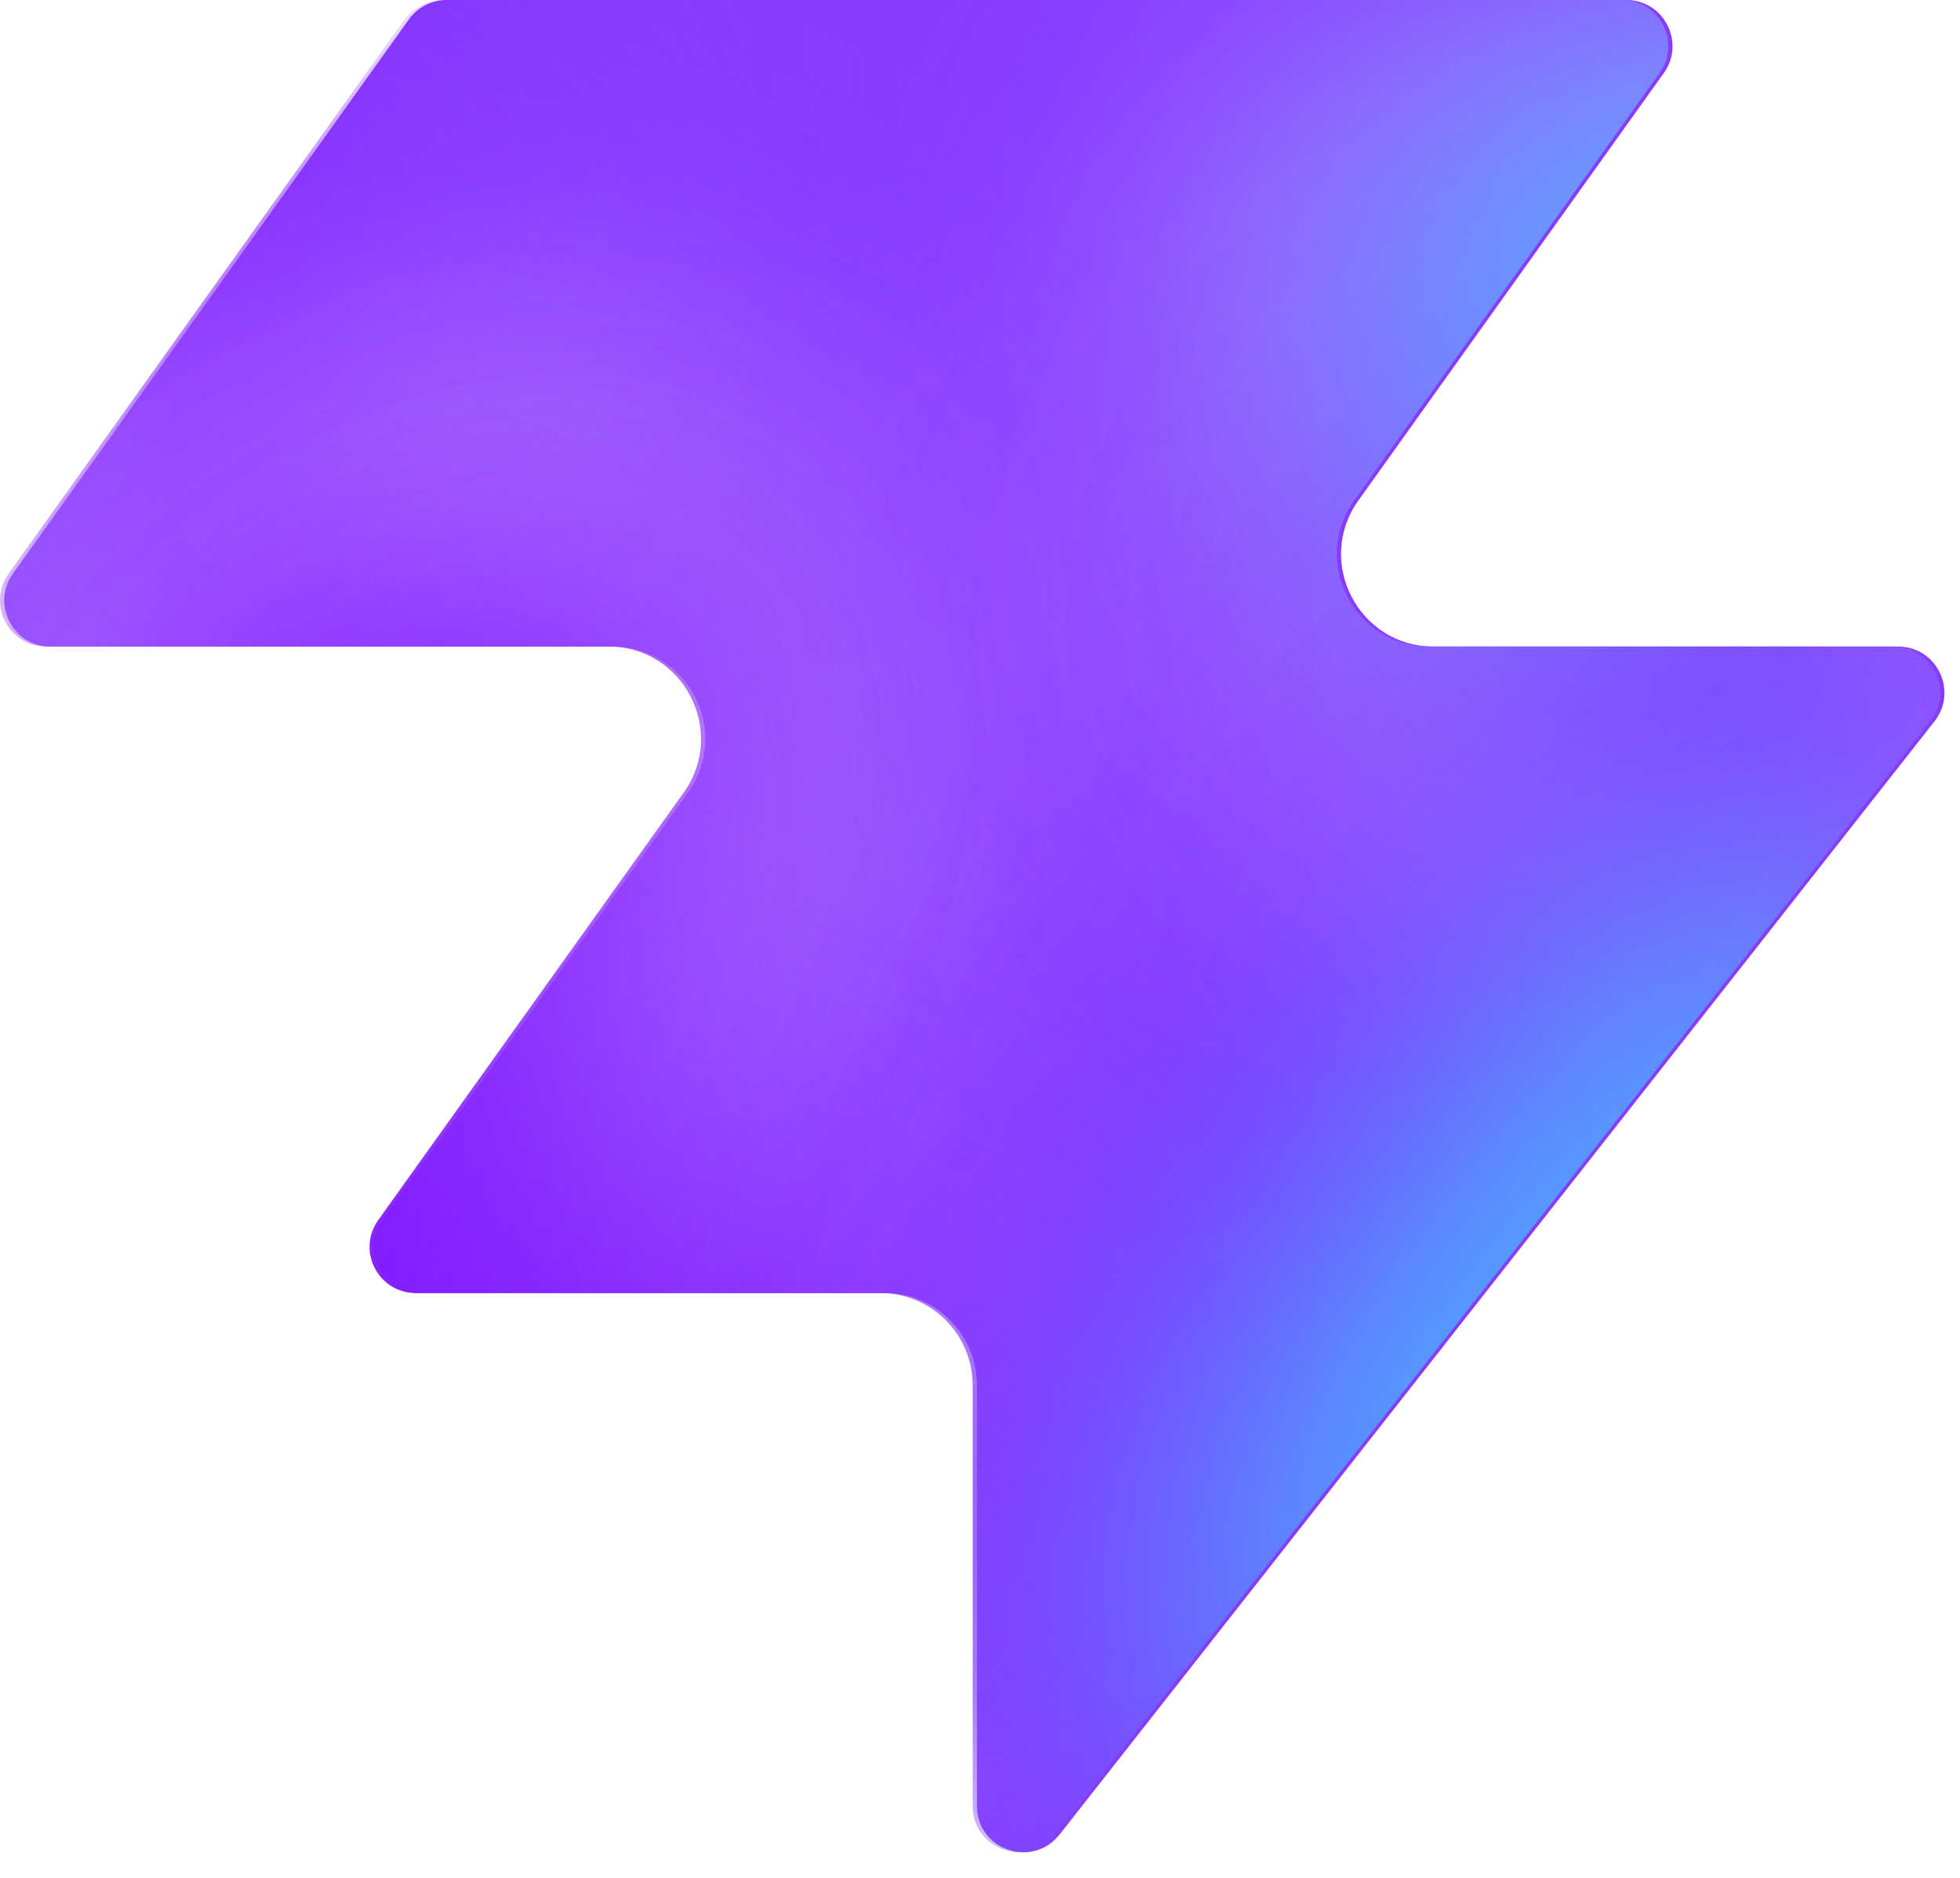
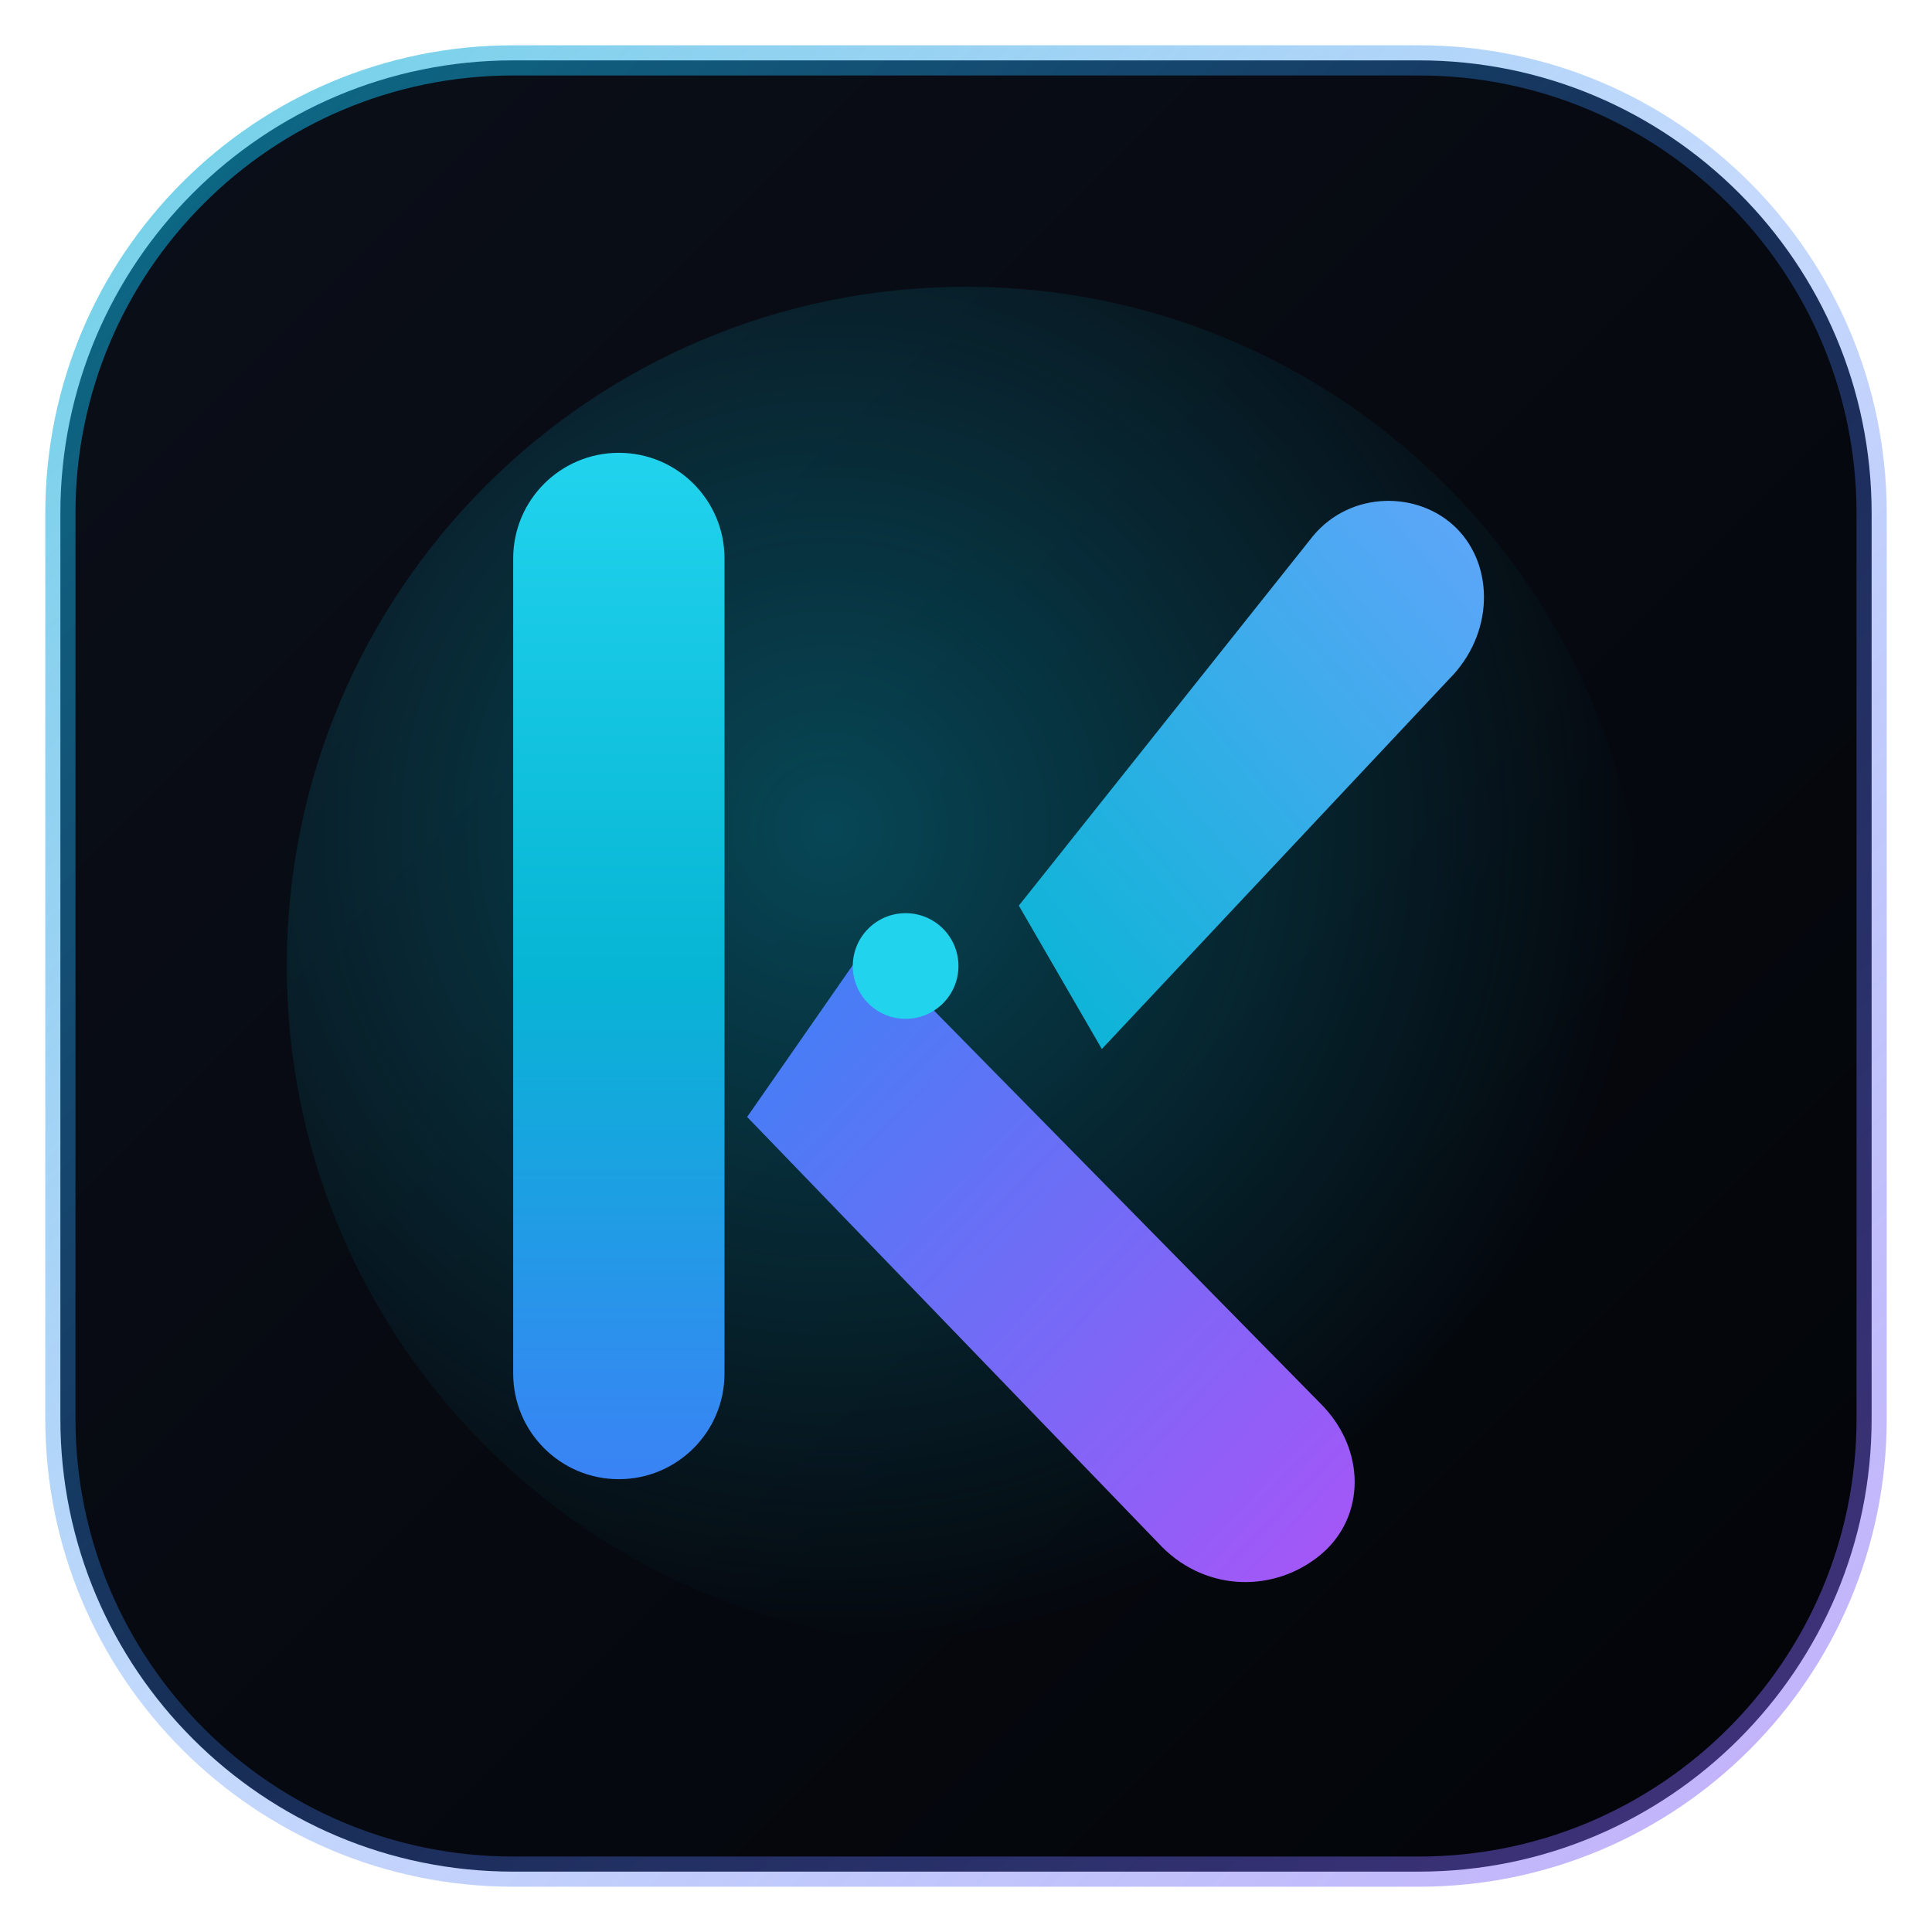
- <svg xmlns="http://www.w3.org/2000/svg" width="48" height="46" fill="none" viewBox="0 0 48 46">
-   <path fill="#863bff" d="M25.946 44.938c-.664.845-2.021.375-2.021-.698V33.937a2.26 2.26 0 0 0-2.262-2.262H10.287c-.92 0-1.456-1.04-.92-1.788l7.48-10.471c1.07-1.497 0-3.578-1.842-3.578H1.237c-.92 0-1.456-1.04-.92-1.788L10.013.474c.214-.297.556-.474.92-.474h28.894c.92 0 1.456 1.04.92 1.788l-7.48 10.471c-1.07 1.498 0 3.579 1.842 3.579h11.377c.943 0 1.473 1.088.89 1.83L25.947 44.94z" style="fill:#863bff;fill:color(display-p3 .525 .23 1);fill-opacity:1" />
-   <mask id="a" width="48" height="46" x="0" y="0" maskUnits="userSpaceOnUse" style="mask-type:alpha">
-     <path fill="#000" d="M25.842 44.938c-.664.844-2.021.375-2.021-.698V33.937a2.26 2.26 0 0 0-2.262-2.262H10.183c-.92 0-1.456-1.04-.92-1.788l7.48-10.471c1.07-1.498 0-3.579-1.842-3.579H1.133c-.92 0-1.456-1.04-.92-1.787L9.91.473c.214-.297.556-.474.92-.474h28.894c.92 0 1.456 1.04.92 1.788l-7.48 10.471c-1.07 1.498 0 3.578 1.842 3.578h11.377c.943 0 1.473 1.088.89 1.832L25.843 44.94z" style="fill:#000;fill-opacity:1" />
-   </mask>
-   <g mask="url(#a)">
-     <g filter="url(#b)">
-       <ellipse cx="5.508" cy="14.704" fill="#ede6ff" rx="5.508" ry="14.704" style="fill:#ede6ff;fill:color(display-p3 .927 .903 1);fill-opacity:1" transform="matrix(.00324 1 1 -.00324 -4.47 31.516)" />
-     </g>
-     <g filter="url(#c)">
-       <ellipse cx="10.399" cy="29.851" fill="#ede6ff" rx="10.399" ry="29.851" style="fill:#ede6ff;fill:color(display-p3 .927 .903 1);fill-opacity:1" transform="matrix(.00324 1 1 -.00324 -39.328 7.883)" />
-     </g>
-     <g filter="url(#d)">
-       <ellipse cx="5.508" cy="30.487" fill="#7e14ff" rx="5.508" ry="30.487" style="fill:#7e14ff;fill:color(display-p3 .492 .077 1);fill-opacity:1" transform="rotate(89.814 -25.913 -14.639)scale(1 -1)" />
-     </g>
-     <g filter="url(#e)">
-       <ellipse cx="5.508" cy="30.599" fill="#7e14ff" rx="5.508" ry="30.599" style="fill:#7e14ff;fill:color(display-p3 .492 .077 1);fill-opacity:1" transform="rotate(89.814 -32.644 -3.334)scale(1 -1)" />
-     </g>
-     <g filter="url(#f)">
-       <ellipse cx="5.508" cy="30.599" fill="#7e14ff" rx="5.508" ry="30.599" style="fill:#7e14ff;fill:color(display-p3 .492 .077 1);fill-opacity:1" transform="matrix(.00324 1 1 -.00324 -34.34 30.47)" />
-     </g>
-     <g filter="url(#g)">
-       <ellipse cx="14.072" cy="22.078" fill="#ede6ff" rx="14.072" ry="22.078" style="fill:#ede6ff;fill:color(display-p3 .927 .903 1);fill-opacity:1" transform="rotate(93.35 24.506 48.493)scale(-1 1)" />
-     </g>
-     <g filter="url(#h)">
-       <ellipse cx="3.47" cy="21.501" fill="#7e14ff" rx="3.47" ry="21.501" style="fill:#7e14ff;fill:color(display-p3 .492 .077 1);fill-opacity:1" transform="rotate(89.009 28.708 47.59)scale(-1 1)" />
-     </g>
-     <g filter="url(#i)">
-       <ellipse cx="3.47" cy="21.501" fill="#7e14ff" rx="3.47" ry="21.501" style="fill:#7e14ff;fill:color(display-p3 .492 .077 1);fill-opacity:1" transform="rotate(89.009 28.708 47.59)scale(-1 1)" />
-     </g>
-     <g filter="url(#j)">
-       <ellipse cx=".387" cy="8.972" fill="#7e14ff" rx="4.407" ry="29.108" style="fill:#7e14ff;fill:color(display-p3 .492 .077 1);fill-opacity:1" transform="rotate(39.51 .387 8.972)" />
-     </g>
-     <g filter="url(#k)">
-       <ellipse cx="47.523" cy="-6.092" fill="#7e14ff" rx="4.407" ry="29.108" style="fill:#7e14ff;fill:color(display-p3 .492 .077 1);fill-opacity:1" transform="rotate(37.892 47.523 -6.092)" />
-     </g>
-     <g filter="url(#l)">
-       <ellipse cx="41.412" cy="6.333" fill="#47bfff" rx="5.971" ry="9.665" style="fill:#47bfff;fill:color(display-p3 .28 .748 1);fill-opacity:1" transform="rotate(37.892 41.412 6.333)" />
-     </g>
-     <g filter="url(#m)">
-       <ellipse cx="-1.879" cy="38.332" fill="#7e14ff" rx="4.407" ry="29.108" style="fill:#7e14ff;fill:color(display-p3 .492 .077 1);fill-opacity:1" transform="rotate(37.892 -1.88 38.332)" />
-     </g>
-     <g filter="url(#n)">
-       <ellipse cx="-1.879" cy="38.332" fill="#7e14ff" rx="4.407" ry="29.108" style="fill:#7e14ff;fill:color(display-p3 .492 .077 1);fill-opacity:1" transform="rotate(37.892 -1.88 38.332)" />
-     </g>
-     <g filter="url(#o)">
-       <ellipse cx="35.651" cy="29.907" fill="#7e14ff" rx="4.407" ry="29.108" style="fill:#7e14ff;fill:color(display-p3 .492 .077 1);fill-opacity:1" transform="rotate(37.892 35.651 29.907)" />
-     </g>
-     <g filter="url(#p)">
-       <ellipse cx="38.418" cy="32.4" fill="#47bfff" rx="5.971" ry="15.297" style="fill:#47bfff;fill:color(display-p3 .28 .748 1);fill-opacity:1" transform="rotate(37.892 38.418 32.4)" />
-     </g>
+ <svg xmlns="http://www.w3.org/2000/svg" viewBox="0 0 512 512" width="100%" height="100%">
+   <defs>
+     <linearGradient id="bgGrad" x1="0%" y1="0%" x2="100%" y2="100%">
+       <stop offset="0%" stop-color="#0B0F19" />
+       <stop offset="100%" stop-color="#020408" />
+     </linearGradient>
+     <linearGradient id="borderGrad" x1="0%" y1="0%" x2="100%" y2="100%">
+       <stop offset="0%" stop-color="#06B6D4" stop-opacity="0.6" />
+       <stop offset="50%" stop-color="#3B82F6" stop-opacity="0.3" />
+       <stop offset="100%" stop-color="#8B5CF6" stop-opacity="0.5" />
+     </linearGradient>
+     <linearGradient id="stemGrad" x1="0%" y1="0%" x2="0%" y2="100%">
+       <stop offset="0%" stop-color="#22D3EE" />
+       <stop offset="50%" stop-color="#06B6D4" />
+       <stop offset="100%" stop-color="#3B82F6" />
+     </linearGradient>
+     <linearGradient id="armGrad" x1="0%" y1="100%" x2="100%" y2="0%">
+       <stop offset="0%" stop-color="#06B6D4" />
+       <stop offset="100%" stop-color="#60A5FA" />
+     </linearGradient>
+     <linearGradient id="legGrad" x1="0%" y1="0%" x2="100%" y2="100%">
+       <stop offset="0%" stop-color="#3B82F6" />
+       <stop offset="100%" stop-color="#A855F7" />
+     </linearGradient>
+     <radialGradient id="glowEffect" cx="40%" cy="40%" r="60%">
+       <stop offset="0%" stop-color="#06B6D4" stop-opacity="0.35" />
+       <stop offset="100%" stop-color="#06B6D4" stop-opacity="0" />
+     </radialGradient>
+   </defs>
+   <rect x="16" y="16" width="480" height="480" rx="120" fill="url(#bgGrad)" stroke="url(#borderGrad)" stroke-width="8" />
+   <circle cx="256" cy="256" r="180" fill="url(#glowEffect)" />
+   <g>
+     <rect x="136" y="120" width="56" height="272" rx="28" fill="url(#stemGrad)" />
+     <path d="M 270 240 L 348 142 C 358 130 376 130 386 140 C 396 150 396 168 384 180 L 292 278 Z" fill="url(#armGrad)" />
+     <path d="M 230 250 L 350 372 C 362 384 362 402 350 412 C 338 422 320 422 308 410 L 198 296 Z" fill="url(#legGrad)" />
+     <circle cx="240" cy="256" r="14" fill="#22D3EE" />
  </g>
-   <defs>
-     <filter id="b" width="60.045" height="41.654" x="-19.77" y="16.149" color-interpolation-filters="sRGB" filterUnits="userSpaceOnUse">
-       <feFlood flood-opacity="0" result="BackgroundImageFix" />
-       <feBlend in="SourceGraphic" in2="BackgroundImageFix" result="shape" />
-       <feGaussianBlur result="effect1_foregroundBlur_2002_17158" stdDeviation="7.659" />
-     </filter>
-     <filter id="c" width="90.34" height="51.437" x="-54.613" y="-7.533" color-interpolation-filters="sRGB" filterUnits="userSpaceOnUse">
-       <feFlood flood-opacity="0" result="BackgroundImageFix" />
-       <feBlend in="SourceGraphic" in2="BackgroundImageFix" result="shape" />
-       <feGaussianBlur result="effect1_foregroundBlur_2002_17158" stdDeviation="7.659" />
-     </filter>
-     <filter id="d" width="79.355" height="29.4" x="-49.64" y="2.03" color-interpolation-filters="sRGB" filterUnits="userSpaceOnUse">
-       <feFlood flood-opacity="0" result="BackgroundImageFix" />
-       <feBlend in="SourceGraphic" in2="BackgroundImageFix" result="shape" />
-       <feGaussianBlur result="effect1_foregroundBlur_2002_17158" stdDeviation="4.596" />
-     </filter>
-     <filter id="e" width="79.579" height="29.4" x="-45.045" y="20.029" color-interpolation-filters="sRGB" filterUnits="userSpaceOnUse">
-       <feFlood flood-opacity="0" result="BackgroundImageFix" />
-       <feBlend in="SourceGraphic" in2="BackgroundImageFix" result="shape" />
-       <feGaussianBlur result="effect1_foregroundBlur_2002_17158" stdDeviation="4.596" />
-     </filter>
-     <filter id="f" width="79.579" height="29.4" x="-43.513" y="21.178" color-interpolation-filters="sRGB" filterUnits="userSpaceOnUse">
-       <feFlood flood-opacity="0" result="BackgroundImageFix" />
-       <feBlend in="SourceGraphic" in2="BackgroundImageFix" result="shape" />
-       <feGaussianBlur result="effect1_foregroundBlur_2002_17158" stdDeviation="4.596" />
-     </filter>
-     <filter id="g" width="74.749" height="58.852" x="15.756" y="-17.901" color-interpolation-filters="sRGB" filterUnits="userSpaceOnUse">
-       <feFlood flood-opacity="0" result="BackgroundImageFix" />
-       <feBlend in="SourceGraphic" in2="BackgroundImageFix" result="shape" />
-       <feGaussianBlur result="effect1_foregroundBlur_2002_17158" stdDeviation="7.659" />
-     </filter>
-     <filter id="h" width="61.377" height="25.362" x="23.548" y="2.284" color-interpolation-filters="sRGB" filterUnits="userSpaceOnUse">
-       <feFlood flood-opacity="0" result="BackgroundImageFix" />
-       <feBlend in="SourceGraphic" in2="BackgroundImageFix" result="shape" />
-       <feGaussianBlur result="effect1_foregroundBlur_2002_17158" stdDeviation="4.596" />
-     </filter>
-     <filter id="i" width="61.377" height="25.362" x="23.548" y="2.284" color-interpolation-filters="sRGB" filterUnits="userSpaceOnUse">
-       <feFlood flood-opacity="0" result="BackgroundImageFix" />
-       <feBlend in="SourceGraphic" in2="BackgroundImageFix" result="shape" />
-       <feGaussianBlur result="effect1_foregroundBlur_2002_17158" stdDeviation="4.596" />
-     </filter>
-     <filter id="j" width="56.045" height="63.649" x="-27.636" y="-22.853" color-interpolation-filters="sRGB" filterUnits="userSpaceOnUse">
-       <feFlood flood-opacity="0" result="BackgroundImageFix" />
-       <feBlend in="SourceGraphic" in2="BackgroundImageFix" result="shape" />
-       <feGaussianBlur result="effect1_foregroundBlur_2002_17158" stdDeviation="4.596" />
-     </filter>
-     <filter id="k" width="54.814" height="64.646" x="20.116" y="-38.415" color-interpolation-filters="sRGB" filterUnits="userSpaceOnUse">
-       <feFlood flood-opacity="0" result="BackgroundImageFix" />
-       <feBlend in="SourceGraphic" in2="BackgroundImageFix" result="shape" />
-       <feGaussianBlur result="effect1_foregroundBlur_2002_17158" stdDeviation="4.596" />
-     </filter>
-     <filter id="l" width="33.541" height="35.313" x="24.641" y="-11.323" color-interpolation-filters="sRGB" filterUnits="userSpaceOnUse">
-       <feFlood flood-opacity="0" result="BackgroundImageFix" />
-       <feBlend in="SourceGraphic" in2="BackgroundImageFix" result="shape" />
-       <feGaussianBlur result="effect1_foregroundBlur_2002_17158" stdDeviation="4.596" />
-     </filter>
-     <filter id="m" width="54.814" height="64.646" x="-29.286" y="6.009" color-interpolation-filters="sRGB" filterUnits="userSpaceOnUse">
-       <feFlood flood-opacity="0" result="BackgroundImageFix" />
-       <feBlend in="SourceGraphic" in2="BackgroundImageFix" result="shape" />
-       <feGaussianBlur result="effect1_foregroundBlur_2002_17158" stdDeviation="4.596" />
-     </filter>
-     <filter id="n" width="54.814" height="64.646" x="-29.286" y="6.009" color-interpolation-filters="sRGB" filterUnits="userSpaceOnUse">
-       <feFlood flood-opacity="0" result="BackgroundImageFix" />
-       <feBlend in="SourceGraphic" in2="BackgroundImageFix" result="shape" />
-       <feGaussianBlur result="effect1_foregroundBlur_2002_17158" stdDeviation="4.596" />
-     </filter>
-     <filter id="o" width="54.814" height="64.646" x="8.244" y="-2.416" color-interpolation-filters="sRGB" filterUnits="userSpaceOnUse">
-       <feFlood flood-opacity="0" result="BackgroundImageFix" />
-       <feBlend in="SourceGraphic" in2="BackgroundImageFix" result="shape" />
-       <feGaussianBlur result="effect1_foregroundBlur_2002_17158" stdDeviation="4.596" />
-     </filter>
-     <filter id="p" width="39.409" height="43.623" x="18.713" y="10.588" color-interpolation-filters="sRGB" filterUnits="userSpaceOnUse">
-       <feFlood flood-opacity="0" result="BackgroundImageFix" />
-       <feBlend in="SourceGraphic" in2="BackgroundImageFix" result="shape" />
-       <feGaussianBlur result="effect1_foregroundBlur_2002_17158" stdDeviation="4.596" />
-     </filter>
-   </defs>
</svg>
